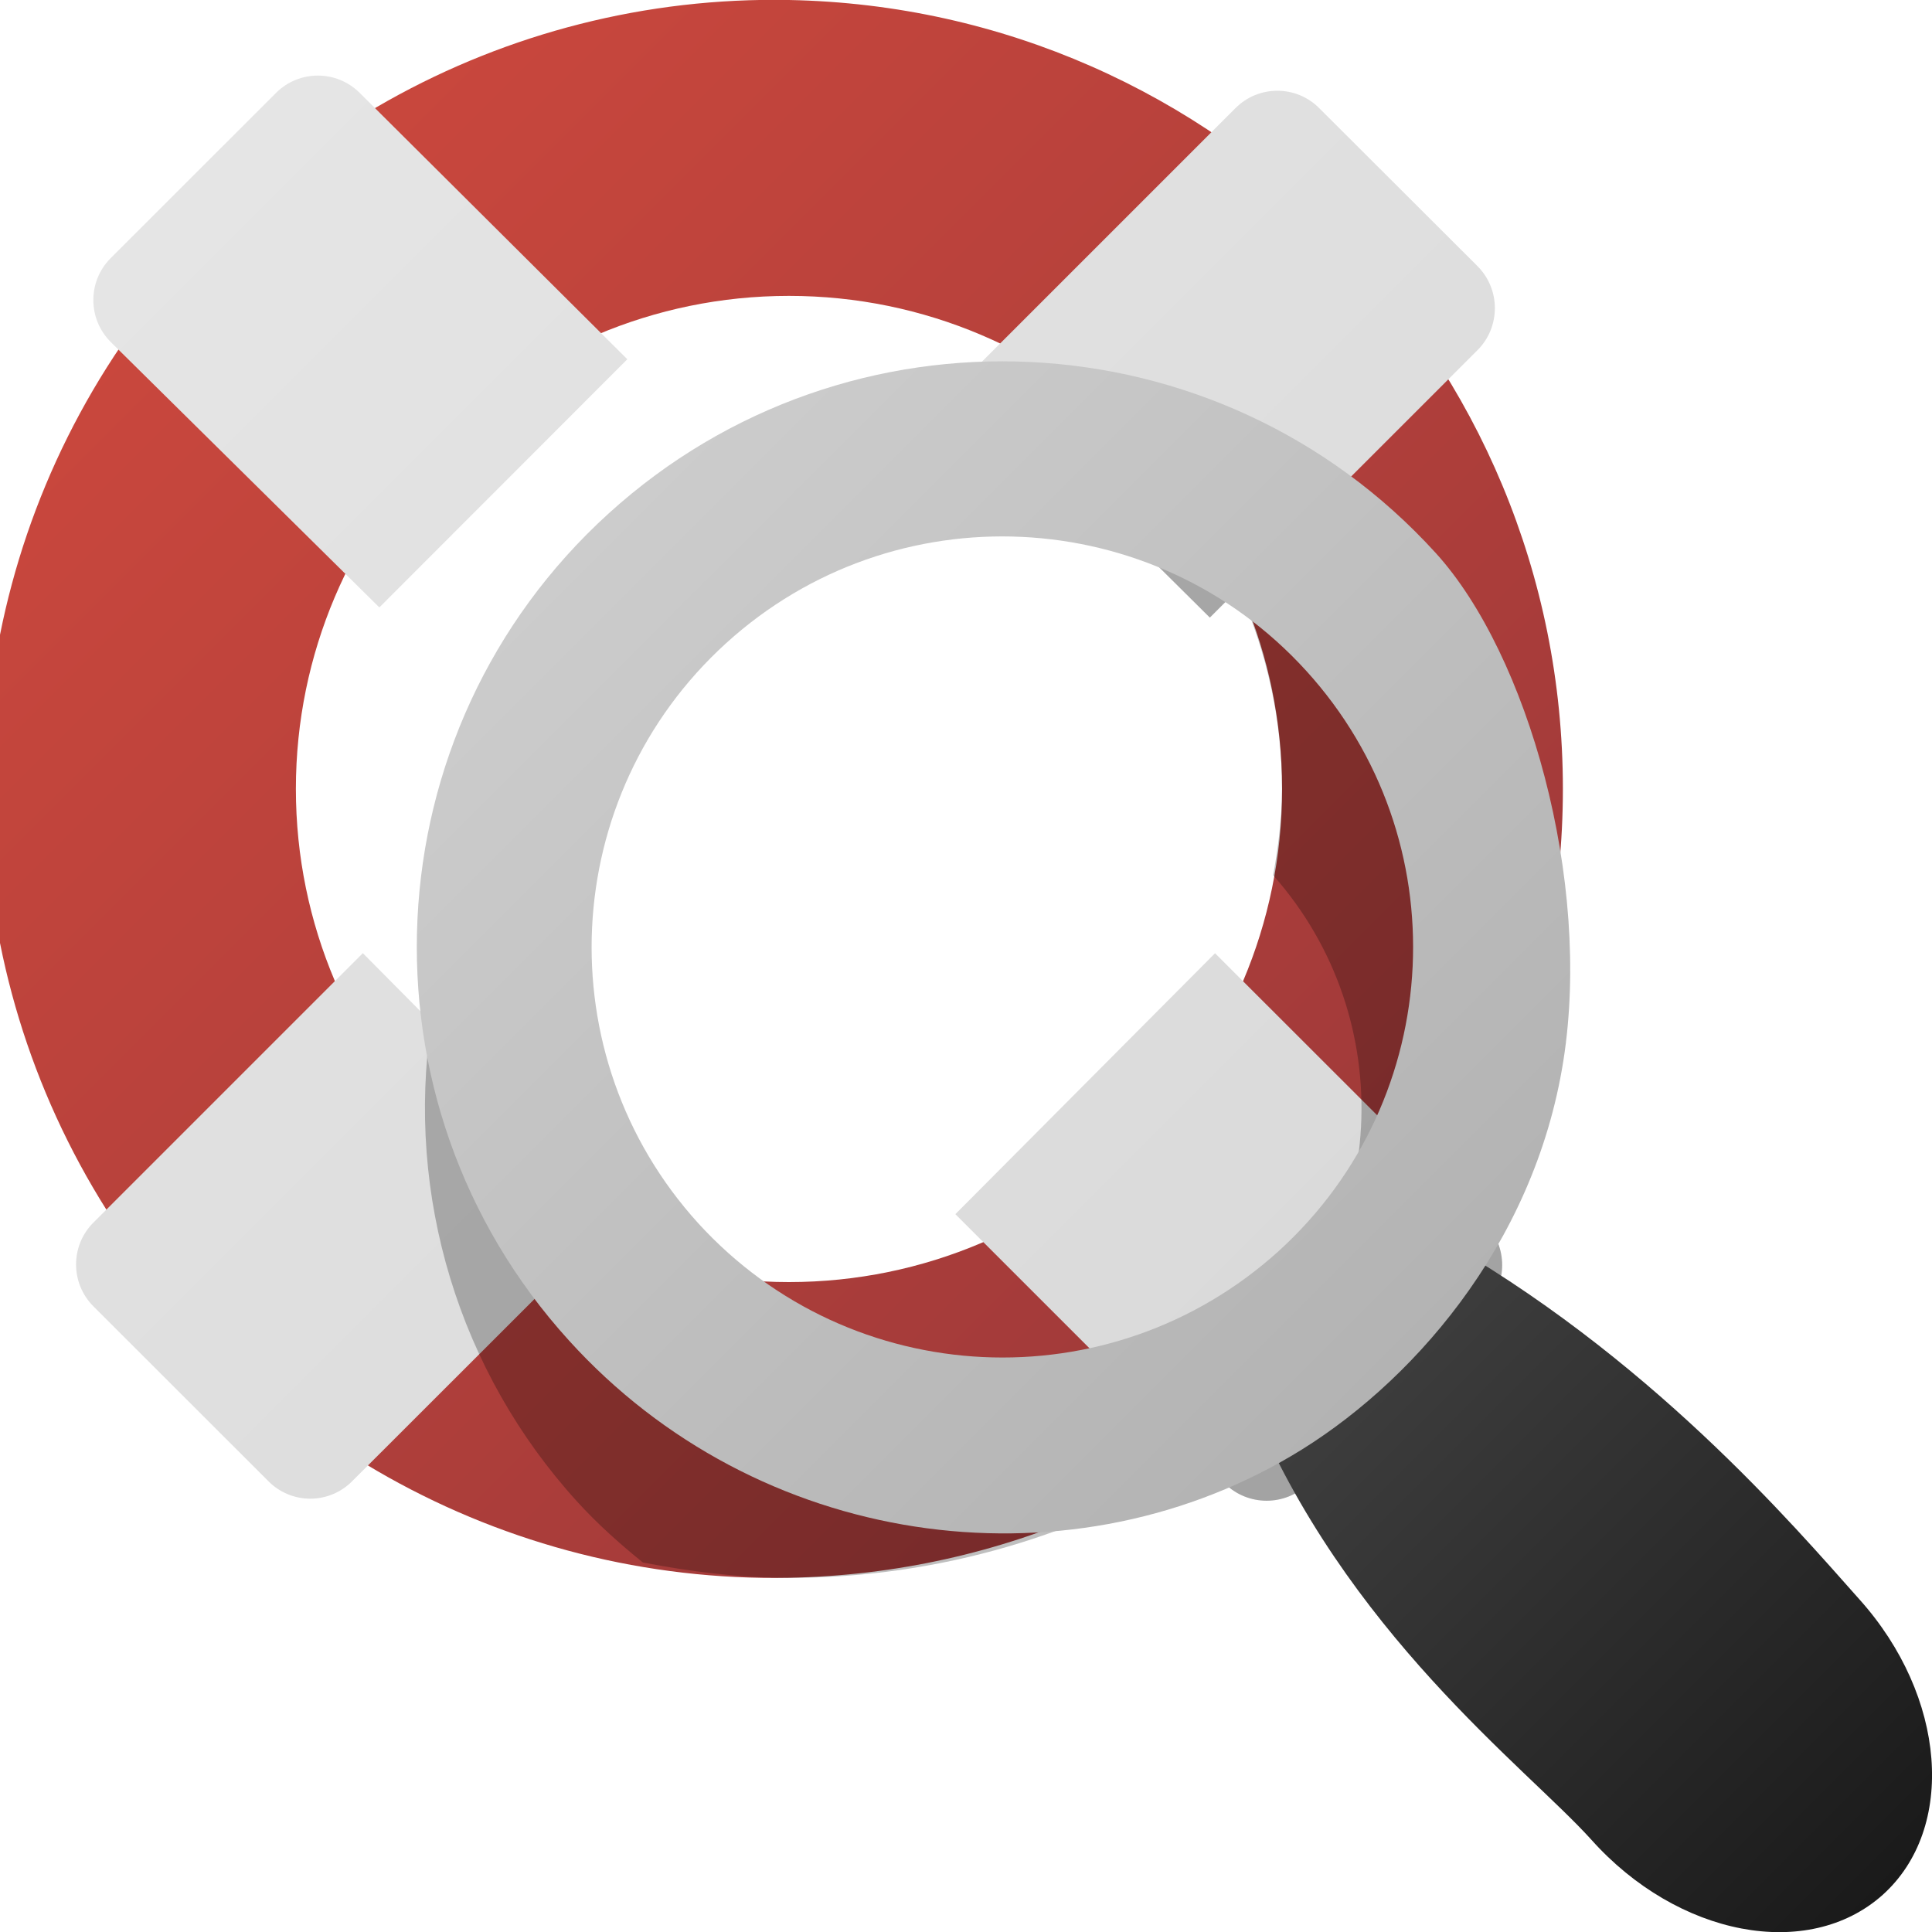
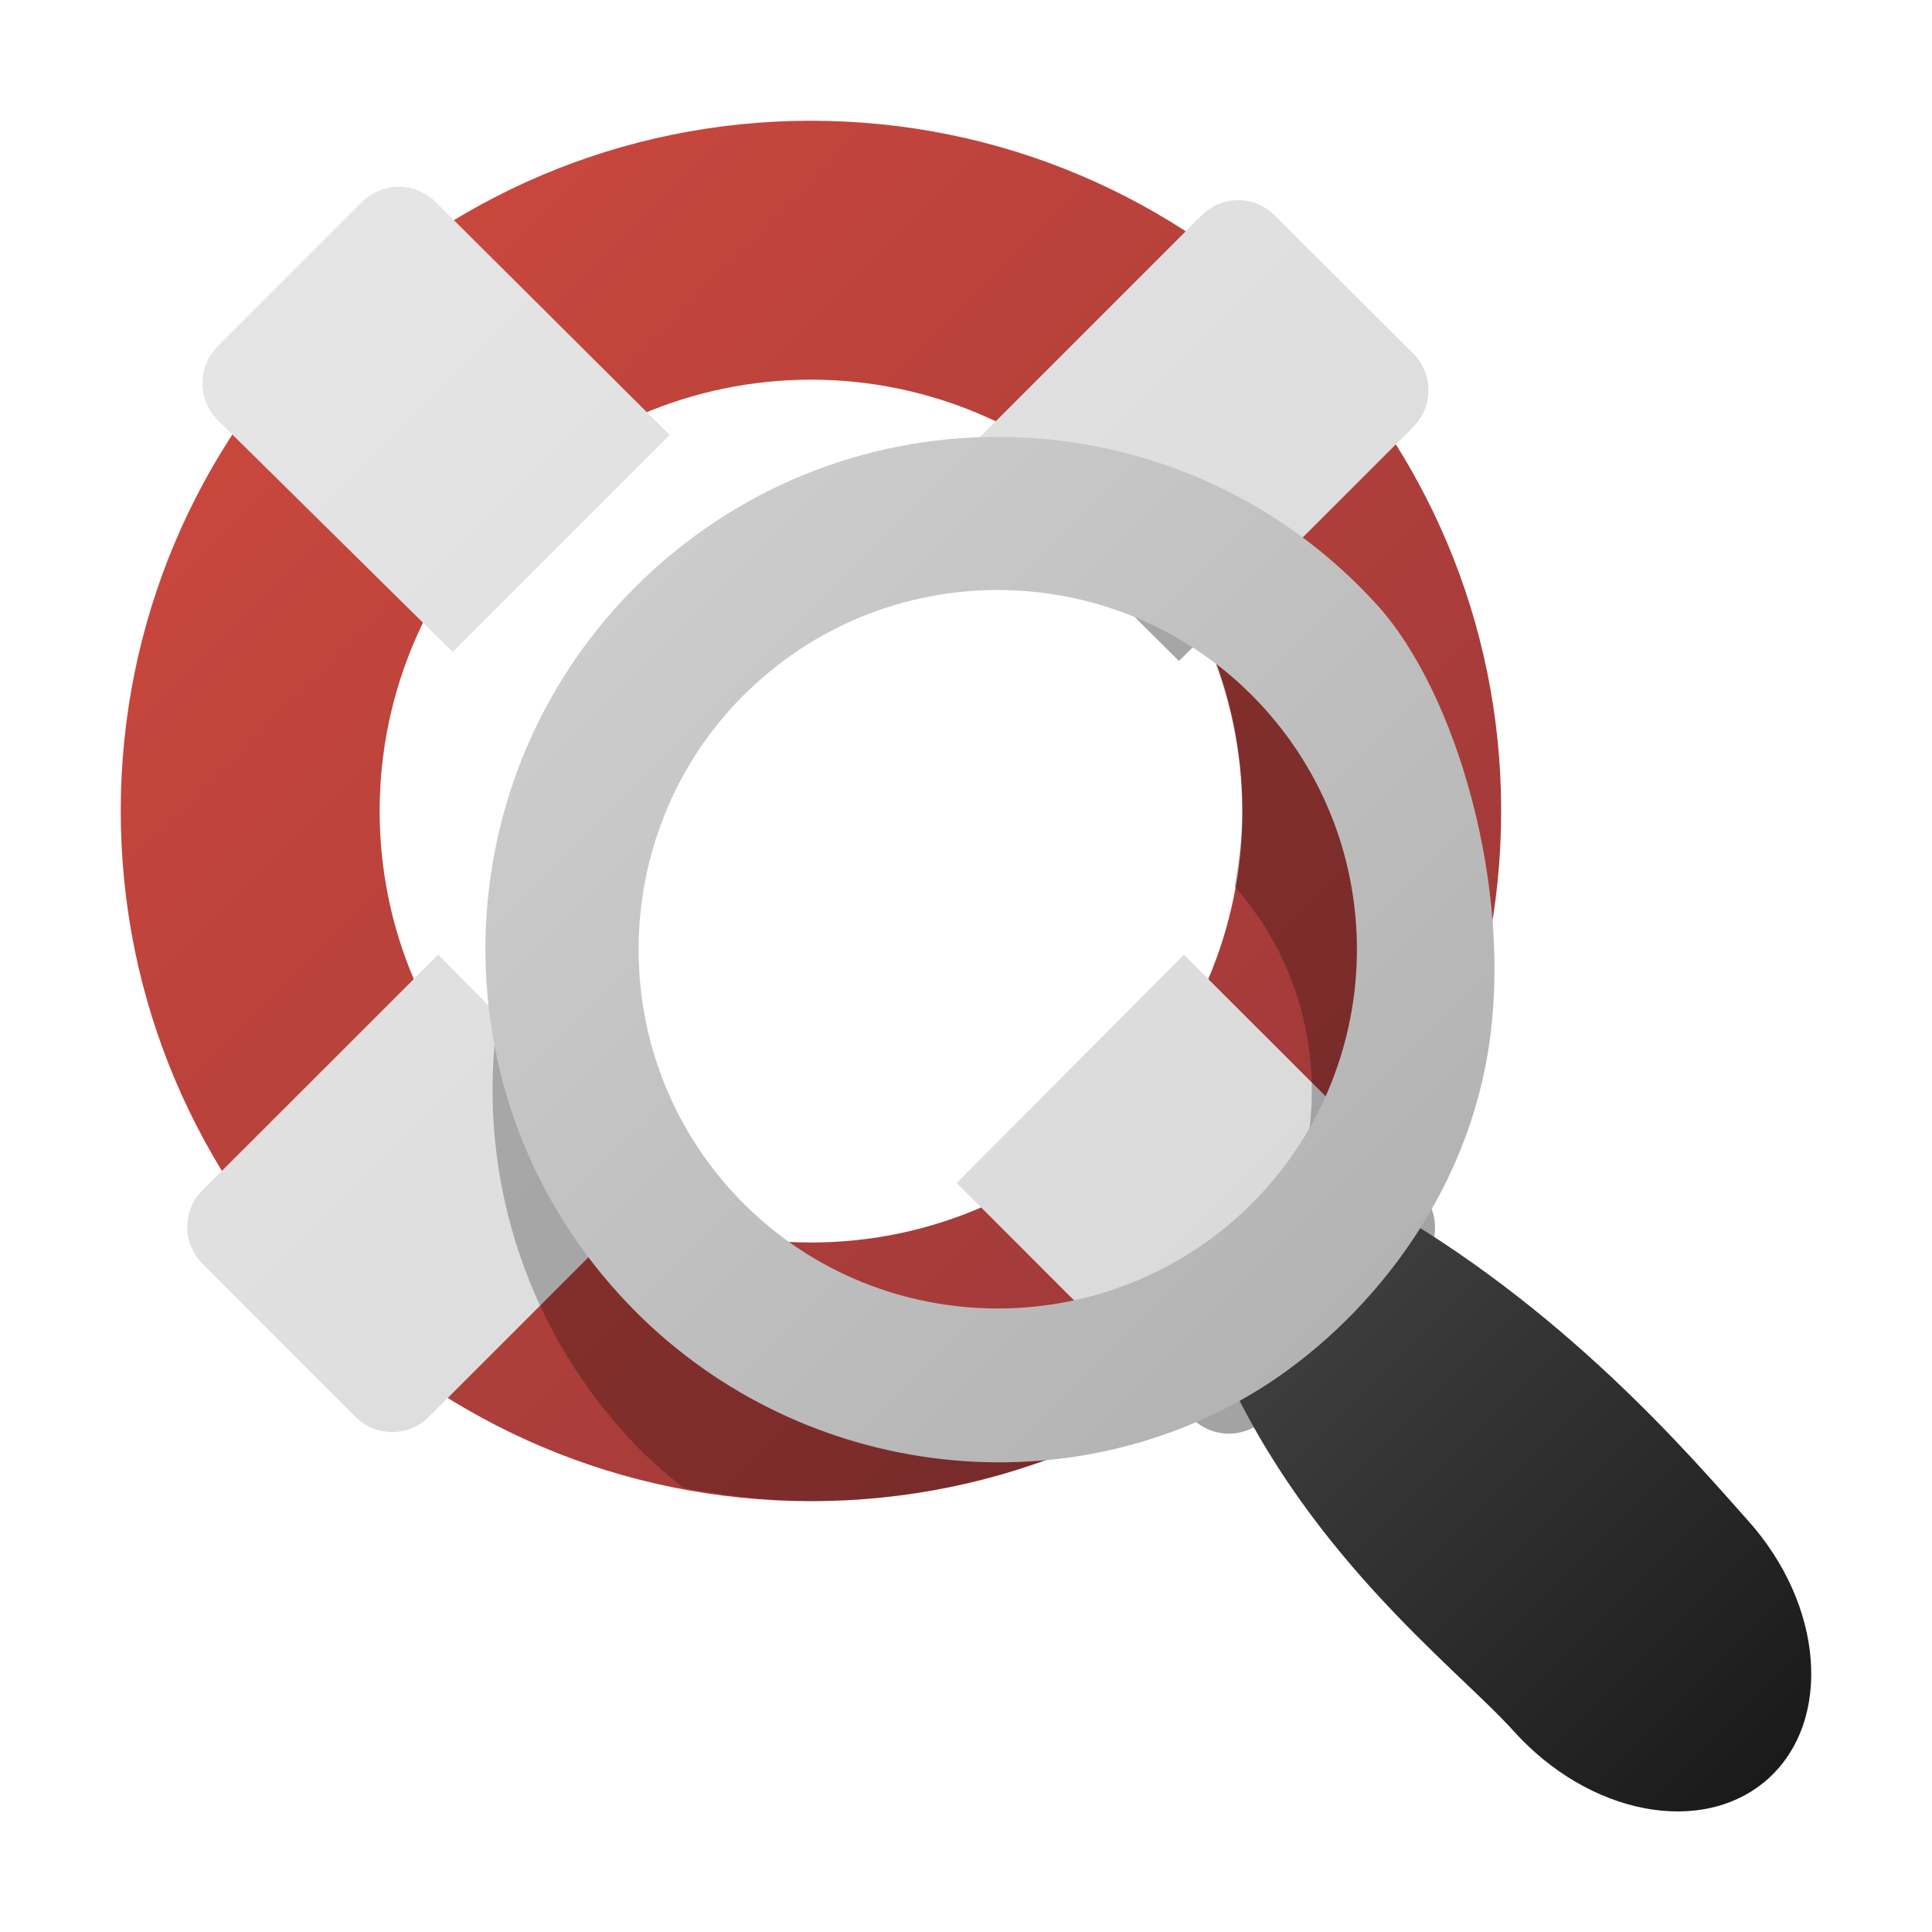
- <svg xmlns="http://www.w3.org/2000/svg" width="16" height="16" viewBox="0 0 20 20">
-   <linearGradient id="a" gradientUnits="userSpaceOnUse" x1="2.392" y1="2.392" x2="13.942" y2="13.942">
+ <svg xmlns="http://www.w3.org/2000/svg" width="16" height="16" viewBox="0 0 16 16">
+   <linearGradient id="a" gradientUnits="userSpaceOnUse" x1="577.995" y1="824.594" x2="586.078" y2="832.677" gradientTransform="translate(-575.32 -821.92)">
    <stop offset="0" stop-color="#c9473d" />
    <stop offset="1" stop-color="#9e3939" />
  </linearGradient>
-   <path fill="url(#a)" d="M8.167 3.063c2.814 0 5.105 2.29 5.105 5.104s-2.291 5.105-5.105 5.105-5.104-2.292-5.104-5.105 2.29-5.104 5.104-5.104m0-3.063a8.168 8.168 0 1 0 .001 16.333A8.168 8.168 0 0 0 8.167 0z" />
-   <linearGradient id="b" gradientUnits="userSpaceOnUse" x1="1.906" y1="1.913" x2="14.449" y2="14.456">
+   <path fill="url(#a)" d="M6.716 3.144a3.578 3.578 0 0 1 3.573 3.572c0 1.97-1.604 3.574-3.573 3.574S3.144 8.686 3.144 6.715a3.577 3.577 0 0 1 3.572-3.571m0-2.144a5.716 5.716 0 1 0 0 11.432A5.716 5.716 0 0 0 6.716 1z" />
+   <linearGradient id="b" gradientUnits="userSpaceOnUse" x1="577.653" y1="824.259" x2="586.433" y2="833.039" gradientTransform="translate(-575.32 -821.92)">
    <stop offset="0" stop-color="#e5e5e5" />
    <stop offset="1" stop-color="#d9d9d9" />
  </linearGradient>
-   <path fill="url(#b)" d="M10.01 3.899l2.781-2.781a.612.612 0 0 1 .865.001l1.641 1.638a.616.616 0 0 1 0 .866l-2.772 2.771-2.515-2.495zM3.927 6.288l2.567-2.569L3.723.961a.613.613 0 0 0-.865 0L1.144 2.674a.614.614 0 0 0 .002.866l2.781 2.748zm-.171 3.579L.965 12.658a.613.613 0 0 0 0 .863l1.814 1.813a.61.61 0 0 0 .866 0l2.779-2.777-2.668-2.69zm11.618 2.795l-2.796-2.794-2.688 2.701 2.788 2.788a.617.617 0 0 0 .868 0l1.828-1.827a.622.622 0 0 0 0-.868z" />
-   <path opacity=".25" d="M14.948 7.392a6.025 6.025 0 0 0-3.292-1.86l.868.861.298-.298c.284.634.449 1.332.449 2.071 0 .306-.039.603-.091.895a3.64 3.64 0 0 1-.272 5.101 3.644 3.644 0 0 1-5.14-.246 3.602 3.602 0 0 1-.502-.731 5.238 5.238 0 0 1-1.13-.34l.289-.289-1.96-1.975a6.052 6.052 0 0 0 1.51 4.964c.211.232.442.437.68.63.492.094.993.159 1.512.159 1.568 0 3.028-.45 4.271-1.217l.24.24a.617.617 0 0 0 .868 0l1.828-1.827a.622.622 0 0 0 0-.868l-.244-.244c.463-.757.791-1.6.991-2.491-.241-1.034-.662-1.973-1.173-2.535z" />
-   <linearGradient id="c" gradientUnits="userSpaceOnUse" x1="13.77" y1="13.671" x2="19.603" y2="19.505">
+   <path fill="url(#b)" d="M8.006 3.729l1.946-1.946a.427.427 0 0 1 .604 0l1.149 1.146a.431.431 0 0 1 0 .606l-1.94 1.939-1.759-1.745zM3.749 5.4l1.797-1.798-1.94-1.931a.431.431 0 0 0-.606 0l-1.2 1.2a.432.432 0 0 0 .002.607L3.749 5.4zm-.12 2.506L1.675 9.859a.429.429 0 0 0 0 .604l1.27 1.271c.167.168.44.168.606 0L5.496 9.79 3.629 7.906zm8.132 1.955L9.805 7.907l-1.882 1.89 1.951 1.952a.43.43 0 0 0 .606 0l1.28-1.278a.437.437 0 0 0 .001-.61z" />
+   <path opacity=".25" d="M11.463 6.173a4.21 4.21 0 0 0-2.305-1.301l.605.602.211-.208c.197.443.313.932.313 1.449 0 .214-.027.423-.063.626a2.55 2.55 0 0 1-.19 3.572 2.551 2.551 0 0 1-3.597-.173 2.478 2.478 0 0 1-.351-.512 3.716 3.716 0 0 1-.792-.237l.203-.202-1.372-1.383a4.24 4.24 0 0 0 1.057 3.475c.147.162.309.307.476.439.345.066.695.111 1.059.111a5.65 5.65 0 0 0 2.989-.852l.168.168a.43.43 0 0 0 .606 0l1.28-1.279a.434.434 0 0 0 0-.607l-.171-.17a5.674 5.674 0 0 0 .693-1.744c-.167-.723-.462-1.381-.819-1.774z" />
+   <linearGradient id="c" gradientUnits="userSpaceOnUse" x1="585.958" y1="832.489" x2="590.042" y2="836.573" gradientTransform="translate(-575.32 -821.92)">
    <stop offset="0" stop-color="#404040" />
    <stop offset="1" stop-color="#1a1a1a" />
  </linearGradient>
-   <path fill="url(#c)" d="M19.248 16.556c-.674-.756-2.183-2.533-4.428-3.784l-1.879 1.727c.98 2.396 2.856 3.795 3.531 4.544.896 1.003 2.246 1.261 3.017.573.766-.689.66-2.057-.241-3.06z" />
-   <linearGradient id="d" gradientUnits="userSpaceOnUse" x1="6.091" y1="5.516" x2="14.634" y2="14.059">
+   <path fill="url(#c)" d="M14.473 12.589c-.472-.528-1.527-1.772-3.1-2.649l-1.314 1.209c.686 1.678 1.998 2.656 2.471 3.181.628.702 1.572.884 2.113.401.535-.484.461-1.441-.17-2.142z" />
+   <linearGradient id="d" gradientUnits="userSpaceOnUse" x1="580.583" y1="826.781" x2="586.562" y2="832.761" gradientTransform="translate(-575.32 -821.92)">
    <stop offset="0" stop-color="#ccc" />
    <stop offset="1" stop-color="#b3b3b3" />
  </linearGradient>
-   <path fill="url(#d)" d="M14.864 5.726a6.063 6.063 0 0 0-8.563-.411 6.06 6.06 0 0 0-.41 8.563c1.943 2.143 5.109 2.592 7.478 1.193 1.207-.711 2.51-2.158 2.815-4.091.295-1.862-.368-4.206-1.32-5.254zm-1.626 7.224a4.262 4.262 0 0 1-6.009-.286 4.252 4.252 0 1 1 6.009.286z" />
+   <path fill="url(#d)" d="M11.402 5.007a4.242 4.242 0 1 0-6.279 5.707c1.36 1.5 3.575 1.813 5.234.835.845-.498 1.757-1.511 1.97-2.863.207-1.305-.257-2.945-.925-3.679zm-1.136 5.057c-1.216 1.103-3.103 1.014-4.206-.2s-1.012-3.104.202-4.205a2.977 2.977 0 0 1 4.203.201 2.981 2.981 0 0 1-.199 4.204z" />
</svg>
